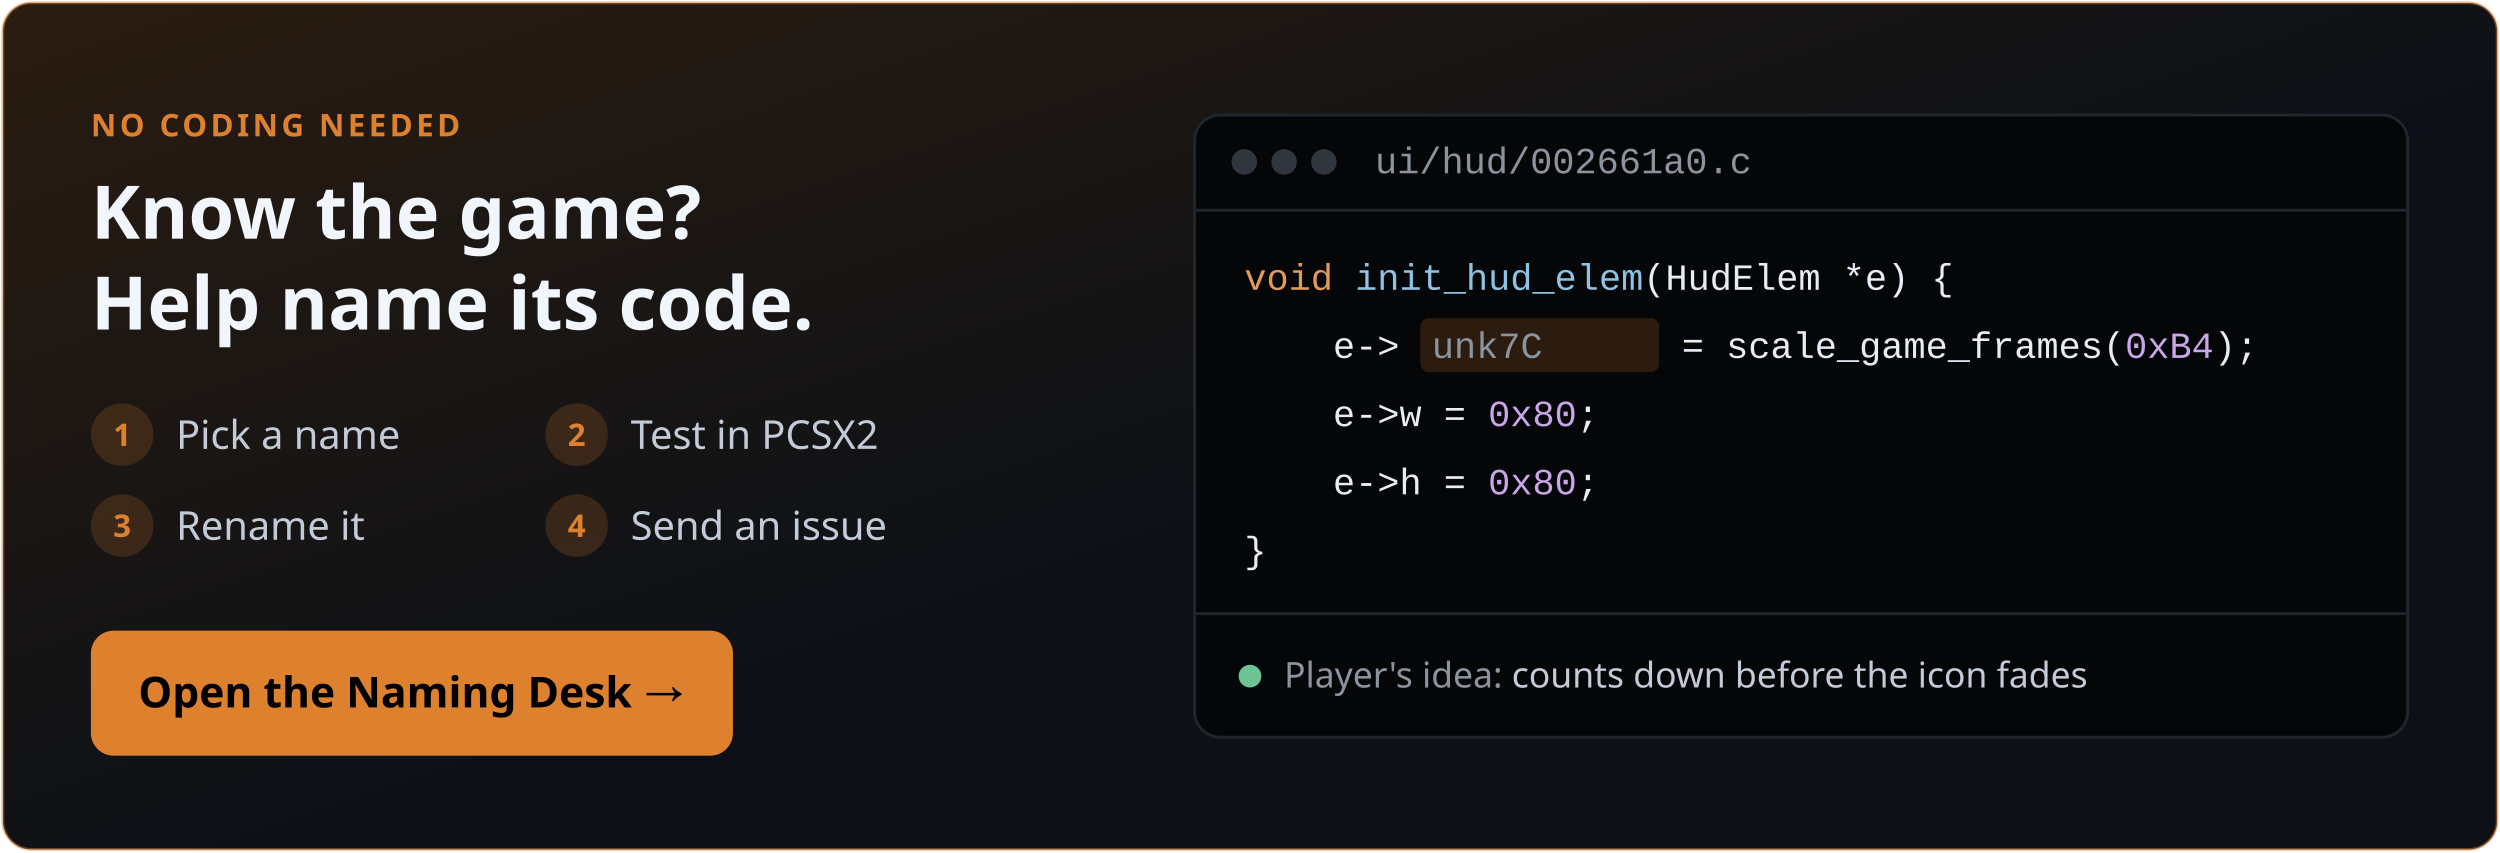
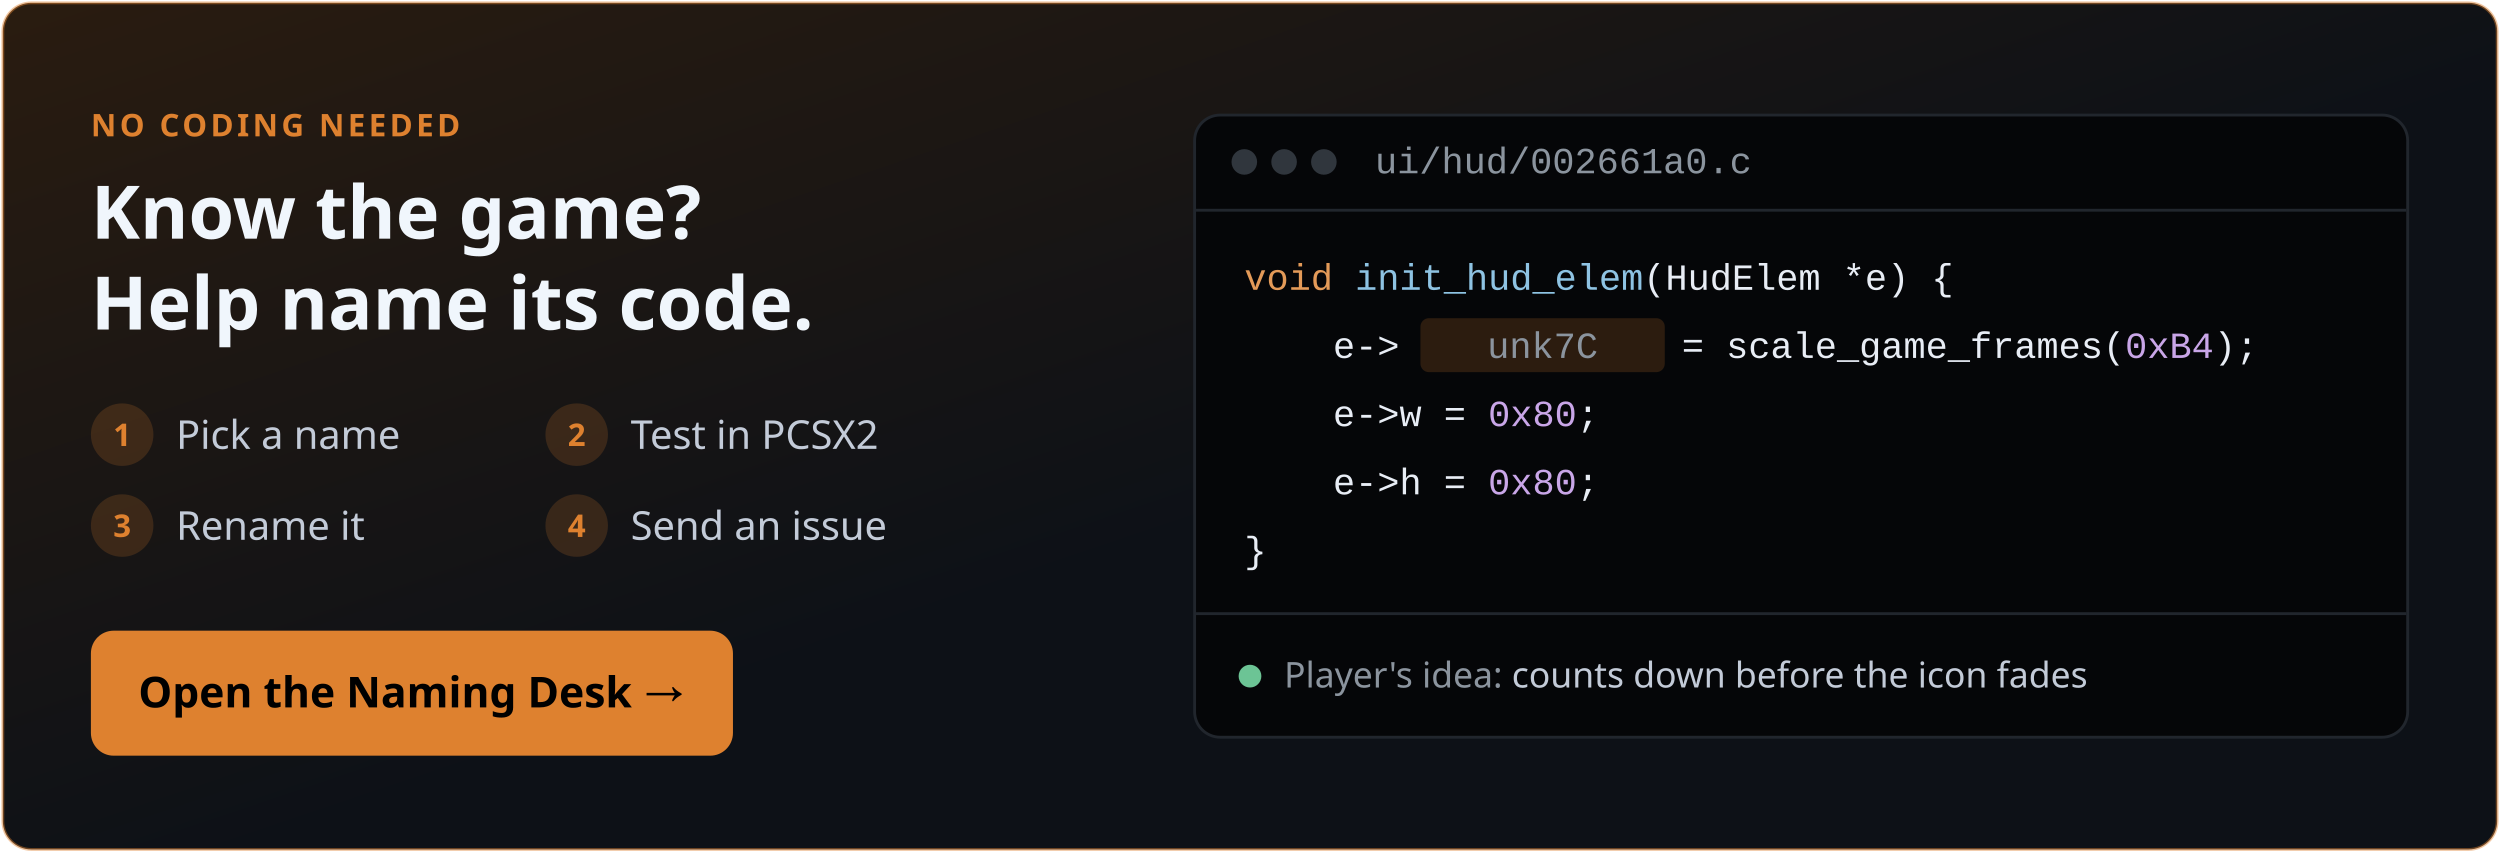
<svg xmlns="http://www.w3.org/2000/svg" width="880" height="300" viewBox="0 0 880 300" role="img" aria-label="Lombyte Naming Desk: know the game? Help name its code.">
  <style>
  .ui{font-family:-apple-system,BlinkMacSystemFont,'Segoe UI','Noto Sans',Helvetica,Arial,sans-serif}
  .mono{font-family:ui-monospace,SFMono-Regular,Menlo,Consolas,'Liberation Mono',monospace;font-size:13px}
  .old{animation:out 6s infinite}
  .new{opacity:0;animation:in 6s infinite}
  @keyframes out{0%,35%{opacity:1}45%,92%{opacity:0}100%{opacity:1}}
  @keyframes in{0%,40%{opacity:0}50%,90%{opacity:1}100%{opacity:0}}
  @media (prefers-reduced-motion:reduce){.old{animation:none;opacity:0}.new{animation:none;opacity:1}}
</style>
  <defs>
    <linearGradient id="bg" x1="0" y1="0" x2="1" y2="1">
      <stop offset="0" stop-color="#2a1c10" />
      <stop offset=".55" stop-color="#0d1117" />
    </linearGradient>
  </defs>
  <rect x="1" y="1" width="878" height="298" rx="10" fill="url(#bg)" stroke="#de812f" stroke-opacity=".45" />
  <text class="ui" x="32" y="48" font-size="11" font-weight="700" letter-spacing="1.2" fill="#de812f">NO CODING NEEDED</text>
  <text class="ui" x="32" y="84" font-size="26" font-weight="600" fill="#f0f6fc">Know the game?</text>
  <text class="ui" x="32" y="116" font-size="26" font-weight="600" fill="#f0f6fc">Help name its code.</text>
  <g class="ui" font-size="14" fill="#c3cbd8">
    <circle cx="43" cy="153" r="11" fill="#de812f" fill-opacity=".18" />
    <text x="43" y="157" font-size="11" font-weight="700" fill="#de812f" text-anchor="middle">1</text>
    <text x="62" y="158">Pick a name</text>
    <circle cx="203" cy="153" r="11" fill="#de812f" fill-opacity=".18" />
    <text x="203" y="157" font-size="11" font-weight="700" fill="#de812f" text-anchor="middle">2</text>
    <text x="222" y="158">Test in PCSX2</text>
    <circle cx="43" cy="185" r="11" fill="#de812f" fill-opacity=".18" />
    <text x="43" y="189" font-size="11" font-weight="700" fill="#de812f" text-anchor="middle">3</text>
    <text x="62" y="190">Rename it</text>
    <circle cx="203" cy="185" r="11" fill="#de812f" fill-opacity=".18" />
    <text x="203" y="189" font-size="11" font-weight="700" fill="#de812f" text-anchor="middle">4</text>
    <text x="222" y="190">Send an issue</text>
  </g>
  <rect x="32" y="222" width="226" height="44" rx="8" fill="#de812f" />
  <text class="ui" x="145" y="249" font-size="15" font-weight="700" fill="#000" text-anchor="middle">Open the Naming Desk →</text>
  <g transform="translate(420 40)">
    <rect x=".5" y=".5" width="427" height="219" rx="9" fill="#050608" stroke="#21262d" />
    <circle cx="18" cy="17" r="4.5" fill="#30363d" />
    <circle cx="32" cy="17" r="4.5" fill="#30363d" />
    <circle cx="46" cy="17" r="4.5" fill="#30363d" />
    <text class="mono" x="64" y="21" font-size="11.5" fill="#8b949e">ui/hud/002661a0.c</text>
    <line x1="1" y1="34" x2="427" y2="34" stroke="#21262d" />
    <g class="mono" fill="#e8edf5">
      <text x="18" y="62">
        <tspan fill="#e39a58">void</tspan>
        <tspan fill="#8ec3e3">init_hud_elem</tspan>(HudElem *e) {</text>
      <text x="18" y="86" xml:space="preserve">    e-&gt;</text>
      <g class="old">
-         <rect x="80" y="72" width="84" height="19" rx="3" fill="#de812f" fill-opacity=".18" />
-         <text x="84" y="86" fill="#8b949e">unk7C</text>
+         <rect x="80" y="72" width="86" height="19" rx="3" fill="#de812f" fill-opacity=".18" />
+         <text x="123" y="86" text-anchor="middle" fill="#8b949e">unk7C</text>
      </g>
      <g class="new">
-         <rect x="80" y="72" width="84" height="19" rx="3" fill="#de812f" />
-         <text x="84" y="86" fill="#000" font-weight="600">fade_timer</text>
+         <rect x="80" y="72" width="86" height="19" rx="3" fill="#de812f" />
+         <text x="123" y="86" text-anchor="middle" fill="#000" font-weight="600">fade_timer</text>
      </g>
      <text x="172" y="86">= scale_game_frames(<tspan fill="#c9a6e8">0xB4</tspan>);</text>
      <text x="18" y="110" xml:space="preserve">    e-&gt;w = <tspan fill="#c9a6e8">0x80</tspan>;</text>
      <text x="18" y="134" xml:space="preserve">    e-&gt;h = <tspan fill="#c9a6e8">0x80</tspan>;</text>
      <text x="18" y="158">}</text>
    </g>
    <line x1="1" y1="176" x2="427" y2="176" stroke="#21262d" />
    <circle cx="20" cy="198" r="4" fill="#6cc495" />
    <text class="ui" x="32" y="202" font-size="12.5" fill="#8b949e">Player's idea: <tspan fill="#c3cbd8">counts down before the icon fades</tspan>
    </text>
  </g>
</svg>
